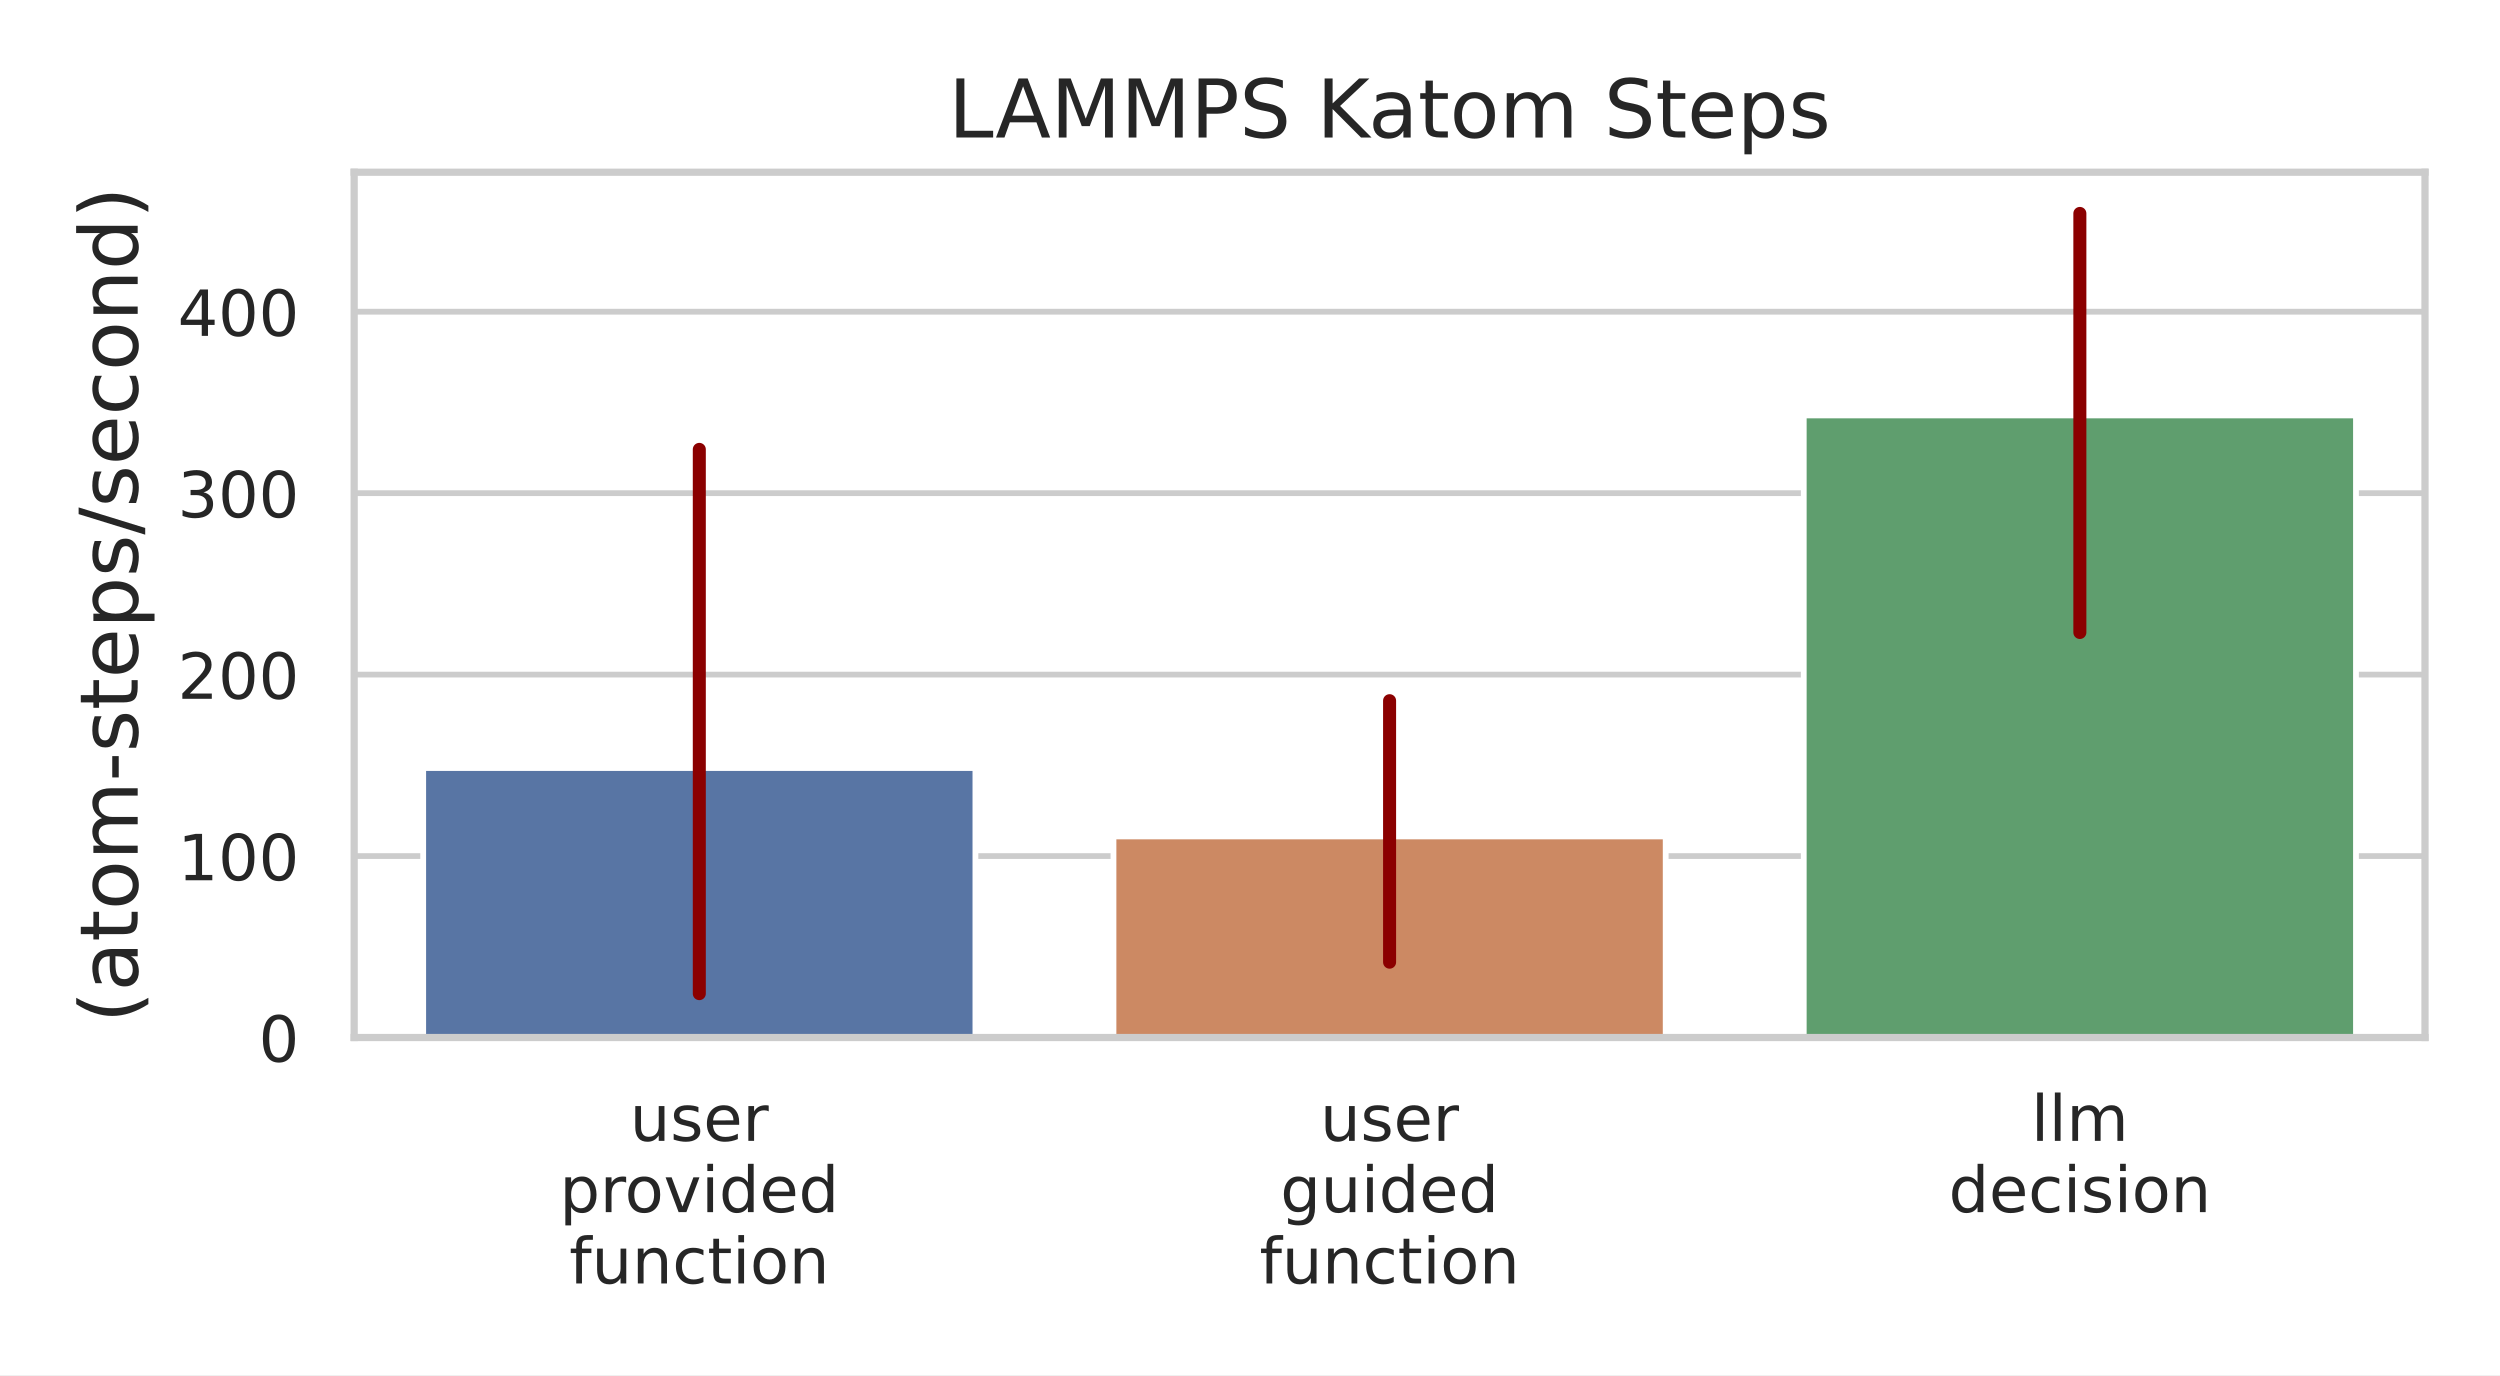
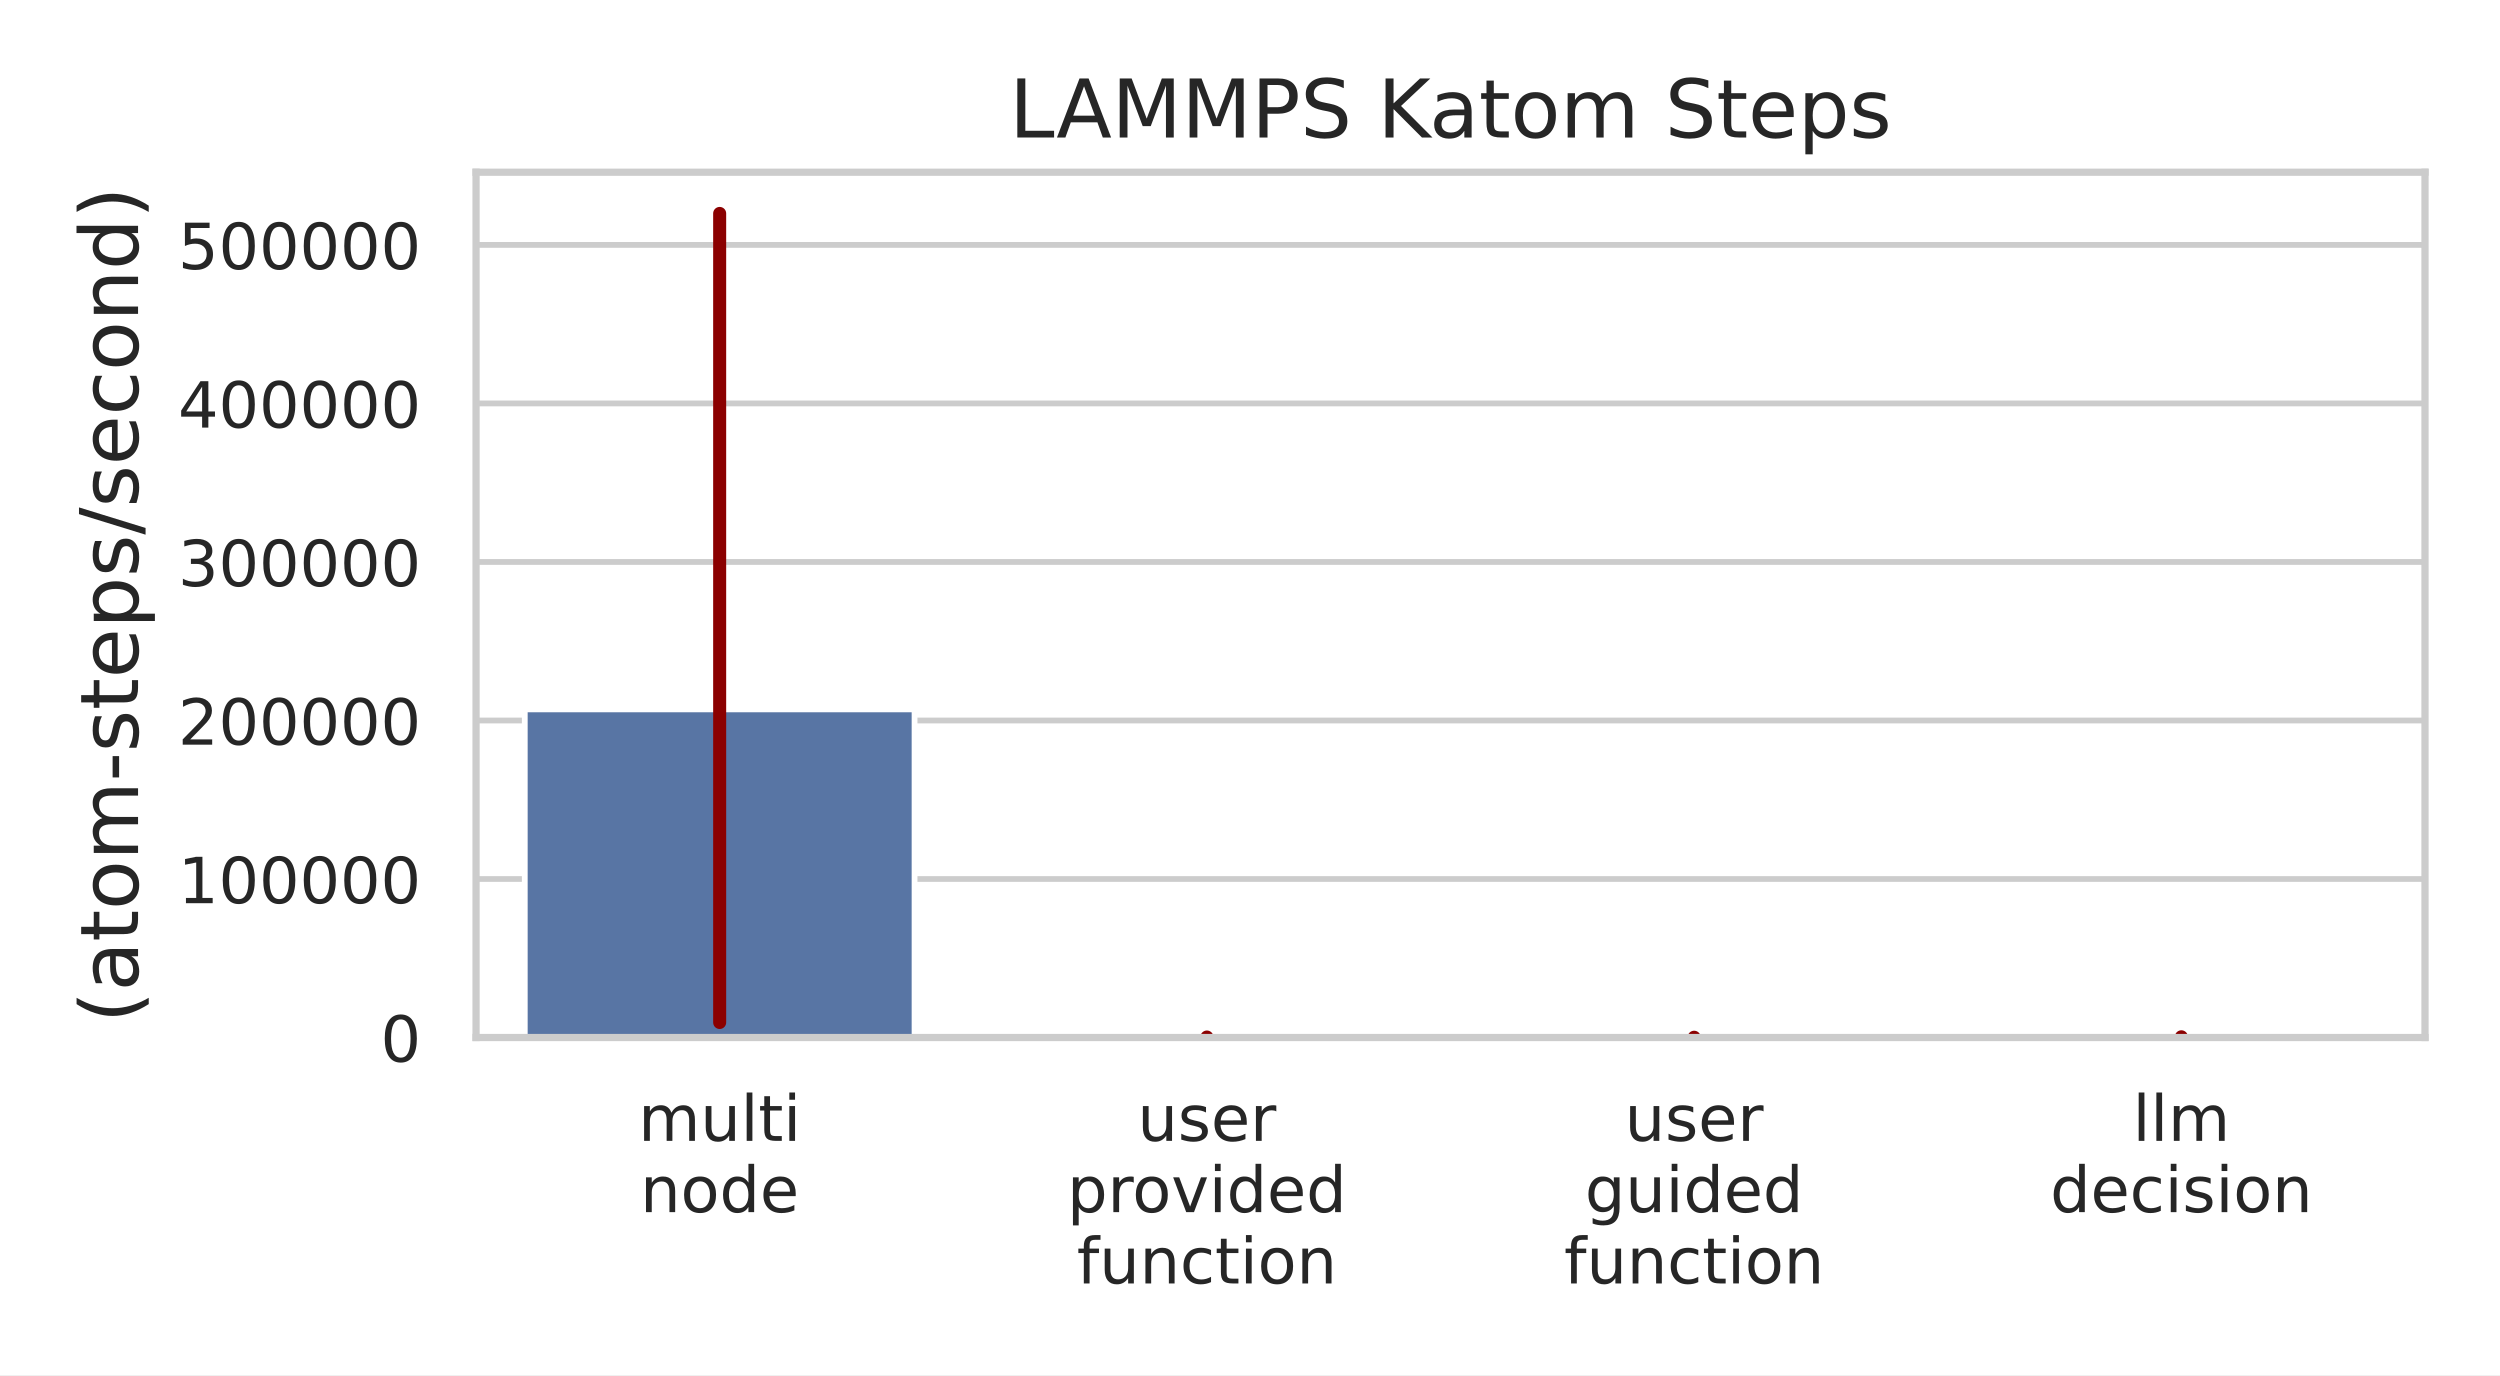
<svg xmlns="http://www.w3.org/2000/svg" xmlns:xlink="http://www.w3.org/1999/xlink" width="432pt" height="237.6pt" viewBox="0 0 432 237.6" version="1.1">
  <defs>
    <style type="text/css">*{stroke-linejoin: round; stroke-linecap: butt}</style>
  </defs>
  <g id="figure_1">
    <g id="patch_1">
      <path d="M 0 237.6  L 432 237.6  L 432 0  L 0 0  z " style="fill: #ffffff" />
    </g>
    <g id="axes_1">
      <g id="patch_2">
-         <path d="M 61.2 179.284  L 419.04 179.284  L 419.04 29.76  L 61.2 29.76  z " style="fill: #ffffff" />
+         <path d="M 82.26 179.284  L 419.04 179.284  L 419.04 29.76  L 82.26 29.76  z " style="fill: #ffffff" />
      </g>
      <g id="matplotlib.axis_1">
        <g id="xtick_1">
          <g id="text_1">
-             <g style="fill: #262626" transform="translate(108.844 197.1423) scale(0.11 -0.11)">
-               <defs>
+             <g style="fill: #262626" transform="translate(110.3024 197.1423) scale(0.11 -0.11)">
+               <defs>
+                 <path id="DejaVuSans-6d" d="M 3328 2828  Q 3544 3216 3844 3400  Q 4144 3584 4550 3584  Q 5097 3584 5394 3201  Q 5691 2819 5691 2113  L 5691 0  L 5113 0  L 5113 2094  Q 5113 2597 4934 2840  Q 4756 3084 4391 3084  Q 3944 3084 3684 2787  Q 3425 2491 3425 1978  L 3425 0  L 2847 0  L 2847 2094  Q 2847 2600 2669 2842  Q 2491 3084 2119 3084  Q 1678 3084 1418 2786  Q 1159 2488 1159 1978  L 1159 0  L 581 0  L 581 3500  L 1159 3500  L 1159 2956  Q 1356 3278 1631 3431  Q 1906 3584 2284 3584  Q 2666 3584 2933 3390  Q 3200 3197 3328 2828  z " transform="scale(0.015625)" />
                <path id="DejaVuSans-75" d="M 544 1381  L 544 3500  L 1119 3500  L 1119 1403  Q 1119 906 1312 657  Q 1506 409 1894 409  Q 2359 409 2629 706  Q 2900 1003 2900 1516  L 2900 3500  L 3475 3500  L 3475 0  L 2900 0  L 2900 538  Q 2691 219 2414 64  Q 2138 -91 1772 -91  Q 1169 -91 856 284  Q 544 659 544 1381  z M 1991 3584  L 1991 3584  z " transform="scale(0.015625)" />
+                 <path id="DejaVuSans-6c" d="M 603 4863  L 1178 4863  L 1178 0  L 603 0  L 603 4863  z " transform="scale(0.015625)" />
+                 <path id="DejaVuSans-74" d="M 1172 4494  L 1172 3500  L 2356 3500  L 2356 3053  L 1172 3053  L 1172 1153  Q 1172 725 1289 603  Q 1406 481 1766 481  L 2356 481  L 2356 0  L 1766 0  Q 1100 0 847 248  Q 594 497 594 1153  L 594 3053  L 172 3053  L 172 3500  L 594 3500  L 594 4494  L 1172 4494  z " transform="scale(0.015625)" />
+                 <path id="DejaVuSans-69" d="M 603 3500  L 1178 3500  L 1178 0  L 603 0  L 603 3500  z M 603 4863  L 1178 4863  L 1178 4134  L 603 4134  L 603 4863  z " transform="scale(0.015625)" />
+               </defs>
+               <use xlink:href="#DejaVuSans-6d" />
+               <use xlink:href="#DejaVuSans-75" x="97.412" />
+               <use xlink:href="#DejaVuSans-6c" x="160.791" />
+               <use xlink:href="#DejaVuSans-74" x="188.574" />
+               <use xlink:href="#DejaVuSans-69" x="227.783" />
+             </g>
+             <g style="fill: #262626" transform="translate(110.6307 209.4599) scale(0.11 -0.11)">
+               <defs>
+                 <path id="DejaVuSans-6e" d="M 3513 2113  L 3513 0  L 2938 0  L 2938 2094  Q 2938 2591 2744 2837  Q 2550 3084 2163 3084  Q 1697 3084 1428 2787  Q 1159 2491 1159 1978  L 1159 0  L 581 0  L 581 3500  L 1159 3500  L 1159 2956  Q 1366 3272 1645 3428  Q 1925 3584 2291 3584  Q 2894 3584 3203 3211  Q 3513 2838 3513 2113  z " transform="scale(0.015625)" />
+                 <path id="DejaVuSans-6f" d="M 1959 3097  Q 1497 3097 1228 2736  Q 959 2375 959 1747  Q 959 1119 1226 758  Q 1494 397 1959 397  Q 2419 397 2687 759  Q 2956 1122 2956 1747  Q 2956 2369 2687 2733  Q 2419 3097 1959 3097  z M 1959 3584  Q 2709 3584 3137 3096  Q 3566 2609 3566 1747  Q 3566 888 3137 398  Q 2709 -91 1959 -91  Q 1206 -91 779 398  Q 353 888 353 1747  Q 353 2609 779 3096  Q 1206 3584 1959 3584  z " transform="scale(0.015625)" />
+                 <path id="DejaVuSans-64" d="M 2906 2969  L 2906 4863  L 3481 4863  L 3481 0  L 2906 0  L 2906 525  Q 2725 213 2448 61  Q 2172 -91 1784 -91  Q 1150 -91 751 415  Q 353 922 353 1747  Q 353 2572 751 3078  Q 1150 3584 1784 3584  Q 2172 3584 2448 3432  Q 2725 3281 2906 2969  z M 947 1747  Q 947 1113 1208 752  Q 1469 391 1925 391  Q 2381 391 2643 752  Q 2906 1113 2906 1747  Q 2906 2381 2643 2742  Q 2381 3103 1925 3103  Q 1469 3103 1208 2742  Q 947 2381 947 1747  z " transform="scale(0.015625)" />
+                 <path id="DejaVuSans-65" d="M 3597 1894  L 3597 1613  L 953 1613  Q 991 1019 1311 708  Q 1631 397 2203 397  Q 2534 397 2845 478  Q 3156 559 3463 722  L 3463 178  Q 3153 47 2828 -22  Q 2503 -91 2169 -91  Q 1331 -91 842 396  Q 353 884 353 1716  Q 353 2575 817 3079  Q 1281 3584 2069 3584  Q 2775 3584 3186 3129  Q 3597 2675 3597 1894  z M 3022 2063  Q 3016 2534 2758 2815  Q 2500 3097 2075 3097  Q 1594 3097 1305 2825  Q 1016 2553 972 2059  L 3022 2063  z " transform="scale(0.015625)" />
+               </defs>
+               <use xlink:href="#DejaVuSans-6e" />
+               <use xlink:href="#DejaVuSans-6f" x="63.379" />
+               <use xlink:href="#DejaVuSans-64" x="124.561" />
+               <use xlink:href="#DejaVuSans-65" x="188.037" />
+             </g>
+           </g>
+         </g>
+         <g id="xtick_2">
+           <g id="text_2">
+             <g style="fill: #262626" transform="translate(196.5565 197.1423) scale(0.11 -0.11)">
+               <defs>
                <path id="DejaVuSans-73" d="M 2834 3397  L 2834 2853  Q 2591 2978 2328 3040  Q 2066 3103 1784 3103  Q 1356 3103 1142 2972  Q 928 2841 928 2578  Q 928 2378 1081 2264  Q 1234 2150 1697 2047  L 1894 2003  Q 2506 1872 2764 1633  Q 3022 1394 3022 966  Q 3022 478 2636 193  Q 2250 -91 1575 -91  Q 1294 -91 989 -36  Q 684 19 347 128  L 347 722  Q 666 556 975 473  Q 1284 391 1588 391  Q 1994 391 2212 530  Q 2431 669 2431 922  Q 2431 1156 2273 1281  Q 2116 1406 1581 1522  L 1381 1569  Q 847 1681 609 1914  Q 372 2147 372 2553  Q 372 3047 722 3315  Q 1072 3584 1716 3584  Q 2034 3584 2315 3537  Q 2597 3491 2834 3397  z " transform="scale(0.015625)" />
-                 <path id="DejaVuSans-65" d="M 3597 1894  L 3597 1613  L 953 1613  Q 991 1019 1311 708  Q 1631 397 2203 397  Q 2534 397 2845 478  Q 3156 559 3463 722  L 3463 178  Q 3153 47 2828 -22  Q 2503 -91 2169 -91  Q 1331 -91 842 396  Q 353 884 353 1716  Q 353 2575 817 3079  Q 1281 3584 2069 3584  Q 2775 3584 3186 3129  Q 3597 2675 3597 1894  z M 3022 2063  Q 3016 2534 2758 2815  Q 2500 3097 2075 3097  Q 1594 3097 1305 2825  Q 1016 2553 972 2059  L 3022 2063  z " transform="scale(0.015625)" />
                <path id="DejaVuSans-72" d="M 2631 2963  Q 2534 3019 2420 3045  Q 2306 3072 2169 3072  Q 1681 3072 1420 2755  Q 1159 2438 1159 1844  L 1159 0  L 581 0  L 581 3500  L 1159 3500  L 1159 2956  Q 1341 3275 1631 3429  Q 1922 3584 2338 3584  Q 2397 3584 2469 3576  Q 2541 3569 2628 3553  L 2631 2963  z " transform="scale(0.015625)" />
              </defs>
              <use xlink:href="#DejaVuSans-75" />
              <use xlink:href="#DejaVuSans-73" x="63.379" />
              <use xlink:href="#DejaVuSans-65" x="115.479" />
              <use xlink:href="#DejaVuSans-72" x="177.002" />
            </g>
-             <g style="fill: #262626" transform="translate(96.695 209.4599) scale(0.11 -0.11)">
+             <g style="fill: #262626" transform="translate(184.4075 209.4599) scale(0.11 -0.11)">
              <defs>
                <path id="DejaVuSans-70" d="M 1159 525  L 1159 -1331  L 581 -1331  L 581 3500  L 1159 3500  L 1159 2969  Q 1341 3281 1617 3432  Q 1894 3584 2278 3584  Q 2916 3584 3314 3078  Q 3713 2572 3713 1747  Q 3713 922 3314 415  Q 2916 -91 2278 -91  Q 1894 -91 1617 61  Q 1341 213 1159 525  z M 3116 1747  Q 3116 2381 2855 2742  Q 2594 3103 2138 3103  Q 1681 3103 1420 2742  Q 1159 2381 1159 1747  Q 1159 1113 1420 752  Q 1681 391 2138 391  Q 2594 391 2855 752  Q 3116 1113 3116 1747  z " transform="scale(0.015625)" />
-                 <path id="DejaVuSans-6f" d="M 1959 3097  Q 1497 3097 1228 2736  Q 959 2375 959 1747  Q 959 1119 1226 758  Q 1494 397 1959 397  Q 2419 397 2687 759  Q 2956 1122 2956 1747  Q 2956 2369 2687 2733  Q 2419 3097 1959 3097  z M 1959 3584  Q 2709 3584 3137 3096  Q 3566 2609 3566 1747  Q 3566 888 3137 398  Q 2709 -91 1959 -91  Q 1206 -91 779 398  Q 353 888 353 1747  Q 353 2609 779 3096  Q 1206 3584 1959 3584  z " transform="scale(0.015625)" />
                <path id="DejaVuSans-76" d="M 191 3500  L 800 3500  L 1894 563  L 2988 3500  L 3597 3500  L 2284 0  L 1503 0  L 191 3500  z " transform="scale(0.015625)" />
-                 <path id="DejaVuSans-69" d="M 603 3500  L 1178 3500  L 1178 0  L 603 0  L 603 3500  z M 603 4863  L 1178 4863  L 1178 4134  L 603 4134  L 603 4863  z " transform="scale(0.015625)" />
-                 <path id="DejaVuSans-64" d="M 2906 2969  L 2906 4863  L 3481 4863  L 3481 0  L 2906 0  L 2906 525  Q 2725 213 2448 61  Q 2172 -91 1784 -91  Q 1150 -91 751 415  Q 353 922 353 1747  Q 353 2572 751 3078  Q 1150 3584 1784 3584  Q 2172 3584 2448 3432  Q 2725 3281 2906 2969  z M 947 1747  Q 947 1113 1208 752  Q 1469 391 1925 391  Q 2381 391 2643 752  Q 2906 1113 2906 1747  Q 2906 2381 2643 2742  Q 2381 3103 1925 3103  Q 1469 3103 1208 2742  Q 947 2381 947 1747  z " transform="scale(0.015625)" />
              </defs>
              <use xlink:href="#DejaVuSans-70" />
              <use xlink:href="#DejaVuSans-72" x="63.477" />
              <use xlink:href="#DejaVuSans-6f" x="102.34" />
              <use xlink:href="#DejaVuSans-76" x="163.521" />
              <use xlink:href="#DejaVuSans-69" x="222.701" />
              <use xlink:href="#DejaVuSans-64" x="250.484" />
              <use xlink:href="#DejaVuSans-65" x="313.961" />
              <use xlink:href="#DejaVuSans-64" x="375.484" />
            </g>
-             <g style="fill: #262626" transform="translate(98.37336 221.7775) scale(0.11 -0.11)">
+             <g style="fill: #262626" transform="translate(186.0859 221.7775) scale(0.11 -0.11)">
              <defs>
                <path id="DejaVuSans-66" d="M 2375 4863  L 2375 4384  L 1825 4384  Q 1516 4384 1395 4259  Q 1275 4134 1275 3809  L 1275 3500  L 2222 3500  L 2222 3053  L 1275 3053  L 1275 0  L 697 0  L 697 3053  L 147 3053  L 147 3500  L 697 3500  L 697 3744  Q 697 4328 969 4595  Q 1241 4863 1831 4863  L 2375 4863  z " transform="scale(0.015625)" />
-                 <path id="DejaVuSans-6e" d="M 3513 2113  L 3513 0  L 2938 0  L 2938 2094  Q 2938 2591 2744 2837  Q 2550 3084 2163 3084  Q 1697 3084 1428 2787  Q 1159 2491 1159 1978  L 1159 0  L 581 0  L 581 3500  L 1159 3500  L 1159 2956  Q 1366 3272 1645 3428  Q 1925 3584 2291 3584  Q 2894 3584 3203 3211  Q 3513 2838 3513 2113  z " transform="scale(0.015625)" />
                <path id="DejaVuSans-63" d="M 3122 3366  L 3122 2828  Q 2878 2963 2633 3030  Q 2388 3097 2138 3097  Q 1578 3097 1268 2742  Q 959 2388 959 1747  Q 959 1106 1268 751  Q 1578 397 2138 397  Q 2388 397 2633 464  Q 2878 531 3122 666  L 3122 134  Q 2881 22 2623 -34  Q 2366 -91 2075 -91  Q 1284 -91 818 406  Q 353 903 353 1747  Q 353 2603 823 3093  Q 1294 3584 2113 3584  Q 2378 3584 2631 3529  Q 2884 3475 3122 3366  z " transform="scale(0.015625)" />
-                 <path id="DejaVuSans-74" d="M 1172 4494  L 1172 3500  L 2356 3500  L 2356 3053  L 1172 3053  L 1172 1153  Q 1172 725 1289 603  Q 1406 481 1766 481  L 2356 481  L 2356 0  L 1766 0  Q 1100 0 847 248  Q 594 497 594 1153  L 594 3053  L 172 3053  L 172 3500  L 594 3500  L 594 4494  L 1172 4494  z " transform="scale(0.015625)" />
              </defs>
              <use xlink:href="#DejaVuSans-66" />
              <use xlink:href="#DejaVuSans-75" x="35.205" />
              <use xlink:href="#DejaVuSans-6e" x="98.584" />
              <use xlink:href="#DejaVuSans-63" x="161.963" />
              <use xlink:href="#DejaVuSans-74" x="216.943" />
              <use xlink:href="#DejaVuSans-69" x="256.152" />
              <use xlink:href="#DejaVuSans-6f" x="283.936" />
              <use xlink:href="#DejaVuSans-6e" x="345.117" />
            </g>
          </g>
        </g>
-         <g id="xtick_2">
-           <g id="text_2">
-             <g style="fill: #262626" transform="translate(228.124 197.1423) scale(0.11 -0.11)">
+         <g id="xtick_3">
+           <g id="text_3">
+             <g style="fill: #262626" transform="translate(280.7515 197.1423) scale(0.11 -0.11)">
              <use xlink:href="#DejaVuSans-75" />
              <use xlink:href="#DejaVuSans-73" x="63.379" />
              <use xlink:href="#DejaVuSans-65" x="115.479" />
              <use xlink:href="#DejaVuSans-72" x="177.002" />
            </g>
-             <g style="fill: #262626" transform="translate(221.2473 209.4599) scale(0.11 -0.11)">
+             <g style="fill: #262626" transform="translate(273.8748 209.4599) scale(0.11 -0.11)">
              <defs>
                <path id="DejaVuSans-67" d="M 2906 1791  Q 2906 2416 2648 2759  Q 2391 3103 1925 3103  Q 1463 3103 1205 2759  Q 947 2416 947 1791  Q 947 1169 1205 825  Q 1463 481 1925 481  Q 2391 481 2648 825  Q 2906 1169 2906 1791  z M 3481 434  Q 3481 -459 3084 -895  Q 2688 -1331 1869 -1331  Q 1566 -1331 1297 -1286  Q 1028 -1241 775 -1147  L 775 -588  Q 1028 -725 1275 -790  Q 1522 -856 1778 -856  Q 2344 -856 2625 -561  Q 2906 -266 2906 331  L 2906 616  Q 2728 306 2450 153  Q 2172 0 1784 0  Q 1141 0 747 490  Q 353 981 353 1791  Q 353 2603 747 3093  Q 1141 3584 1784 3584  Q 2172 3584 2450 3431  Q 2728 3278 2906 2969  L 2906 3500  L 3481 3500  L 3481 434  z " transform="scale(0.015625)" />
              </defs>
              <use xlink:href="#DejaVuSans-67" />
              <use xlink:href="#DejaVuSans-75" x="63.477" />
              <use xlink:href="#DejaVuSans-69" x="126.855" />
              <use xlink:href="#DejaVuSans-64" x="154.639" />
              <use xlink:href="#DejaVuSans-65" x="218.115" />
              <use xlink:href="#DejaVuSans-64" x="279.639" />
            </g>
-             <g style="fill: #262626" transform="translate(217.6534 221.7775) scale(0.11 -0.11)">
+             <g style="fill: #262626" transform="translate(270.2809 221.7775) scale(0.11 -0.11)">
              <use xlink:href="#DejaVuSans-66" />
              <use xlink:href="#DejaVuSans-75" x="35.205" />
              <use xlink:href="#DejaVuSans-6e" x="98.584" />
              <use xlink:href="#DejaVuSans-63" x="161.963" />
              <use xlink:href="#DejaVuSans-74" x="216.943" />
              <use xlink:href="#DejaVuSans-69" x="256.152" />
              <use xlink:href="#DejaVuSans-6f" x="283.936" />
              <use xlink:href="#DejaVuSans-6e" x="345.117" />
            </g>
          </g>
        </g>
-         <g id="xtick_3">
-           <g id="text_3">
-             <g style="fill: #262626" transform="translate(350.9867 197.1423) scale(0.11 -0.11)">
-               <defs>
-                 <path id="DejaVuSans-6c" d="M 603 4863  L 1178 4863  L 1178 0  L 603 0  L 603 4863  z " transform="scale(0.015625)" />
-                 <path id="DejaVuSans-6d" d="M 3328 2828  Q 3544 3216 3844 3400  Q 4144 3584 4550 3584  Q 5097 3584 5394 3201  Q 5691 2819 5691 2113  L 5691 0  L 5113 0  L 5113 2094  Q 5113 2597 4934 2840  Q 4756 3084 4391 3084  Q 3944 3084 3684 2787  Q 3425 2491 3425 1978  L 3425 0  L 2847 0  L 2847 2094  Q 2847 2600 2669 2842  Q 2491 3084 2119 3084  Q 1678 3084 1418 2786  Q 1159 2488 1159 1978  L 1159 0  L 581 0  L 581 3500  L 1159 3500  L 1159 2956  Q 1356 3278 1631 3431  Q 1906 3584 2284 3584  Q 2666 3584 2933 3390  Q 3200 3197 3328 2828  z " transform="scale(0.015625)" />
-               </defs>
+         <g id="xtick_4">
+           <g id="text_4">
+             <g style="fill: #262626" transform="translate(368.5292 197.1423) scale(0.11 -0.11)">
              <use xlink:href="#DejaVuSans-6c" />
              <use xlink:href="#DejaVuSans-6c" x="27.783" />
              <use xlink:href="#DejaVuSans-6d" x="55.566" />
            </g>
-             <g style="fill: #262626" transform="translate(336.728 209.4599) scale(0.11 -0.11)">
+             <g style="fill: #262626" transform="translate(354.2705 209.4599) scale(0.11 -0.11)">
              <use xlink:href="#DejaVuSans-64" />
              <use xlink:href="#DejaVuSans-65" x="63.477" />
              <use xlink:href="#DejaVuSans-63" x="125" />
              <use xlink:href="#DejaVuSans-69" x="179.98" />
              <use xlink:href="#DejaVuSans-73" x="207.764" />
              <use xlink:href="#DejaVuSans-69" x="259.863" />
              <use xlink:href="#DejaVuSans-6f" x="287.646" />
              <use xlink:href="#DejaVuSans-6e" x="348.828" />
            </g>
          </g>
        </g>
      </g>
      <g id="matplotlib.axis_2">
        <g id="ytick_1">
          <g id="line2d_1">
-             <path d="M 61.2 179.284  L 419.04 179.284  " clip-path="url(#p67a64cced3)" style="fill: none; stroke: #cccccc; stroke-linecap: round" />
-           </g>
-           <g id="text_4">
-             <g style="fill: #262626" transform="translate(44.70125 183.4631) scale(0.11 -0.11)">
+             <path d="M 82.26 179.284  L 419.04 179.284  " clip-path="url(#pa0a6a386c2)" style="fill: none; stroke: #cccccc; stroke-linecap: round" />
+           </g>
+           <g id="text_5">
+             <g style="fill: #262626" transform="translate(65.76125 183.4631) scale(0.11 -0.11)">
              <defs>
                <path id="DejaVuSans-30" d="M 2034 4250  Q 1547 4250 1301 3770  Q 1056 3291 1056 2328  Q 1056 1369 1301 889  Q 1547 409 2034 409  Q 2525 409 2770 889  Q 3016 1369 3016 2328  Q 3016 3291 2770 3770  Q 2525 4250 2034 4250  z M 2034 4750  Q 2819 4750 3233 4129  Q 3647 3509 3647 2328  Q 3647 1150 3233 529  Q 2819 -91 2034 -91  Q 1250 -91 836 529  Q 422 1150 422 2328  Q 422 3509 836 4129  Q 1250 4750 2034 4750  z " transform="scale(0.015625)" />
              </defs>
              <use xlink:href="#DejaVuSans-30" />
            </g>
          </g>
        </g>
        <g id="ytick_2">
          <g id="line2d_2">
-             <path d="M 61.2 147.928  L 419.04 147.928  " clip-path="url(#p67a64cced3)" style="fill: none; stroke: #cccccc; stroke-linecap: round" />
-           </g>
-           <g id="text_5">
-             <g style="fill: #262626" transform="translate(30.70375 152.1066) scale(0.11 -0.11)">
+             <path d="M 82.26 151.891  L 419.04 151.891  " clip-path="url(#pa0a6a386c2)" style="fill: none; stroke: #cccccc; stroke-linecap: round" />
+           </g>
+           <g id="text_6">
+             <g style="fill: #262626" transform="translate(30.7675 156.0703) scale(0.11 -0.11)">
              <defs>
                <path id="DejaVuSans-31" d="M 794 531  L 1825 531  L 1825 4091  L 703 3866  L 703 4441  L 1819 4666  L 2450 4666  L 2450 531  L 3481 531  L 3481 0  L 794 0  L 794 531  z " transform="scale(0.015625)" />
              </defs>
              <use xlink:href="#DejaVuSans-31" />
              <use xlink:href="#DejaVuSans-30" x="63.623" />
              <use xlink:href="#DejaVuSans-30" x="127.246" />
+               <use xlink:href="#DejaVuSans-30" x="190.869" />
+               <use xlink:href="#DejaVuSans-30" x="254.492" />
+               <use xlink:href="#DejaVuSans-30" x="318.115" />
            </g>
          </g>
        </g>
        <g id="ytick_3">
          <g id="line2d_3">
-             <path d="M 61.2 116.571  L 419.04 116.571  " clip-path="url(#p67a64cced3)" style="fill: none; stroke: #cccccc; stroke-linecap: round" />
-           </g>
-           <g id="text_6">
-             <g style="fill: #262626" transform="translate(30.70375 120.7502) scale(0.11 -0.11)">
+             <path d="M 82.26 124.498  L 419.04 124.498  " clip-path="url(#pa0a6a386c2)" style="fill: none; stroke: #cccccc; stroke-linecap: round" />
+           </g>
+           <g id="text_7">
+             <g style="fill: #262626" transform="translate(30.7675 128.6774) scale(0.11 -0.11)">
              <defs>
                <path id="DejaVuSans-32" d="M 1228 531  L 3431 531  L 3431 0  L 469 0  L 469 531  Q 828 903 1448 1529  Q 2069 2156 2228 2338  Q 2531 2678 2651 2914  Q 2772 3150 2772 3378  Q 2772 3750 2511 3984  Q 2250 4219 1831 4219  Q 1534 4219 1204 4116  Q 875 4013 500 3803  L 500 4441  Q 881 4594 1212 4672  Q 1544 4750 1819 4750  Q 2544 4750 2975 4387  Q 3406 4025 3406 3419  Q 3406 3131 3298 2873  Q 3191 2616 2906 2266  Q 2828 2175 2409 1742  Q 1991 1309 1228 531  z " transform="scale(0.015625)" />
              </defs>
              <use xlink:href="#DejaVuSans-32" />
              <use xlink:href="#DejaVuSans-30" x="63.623" />
              <use xlink:href="#DejaVuSans-30" x="127.246" />
+               <use xlink:href="#DejaVuSans-30" x="190.869" />
+               <use xlink:href="#DejaVuSans-30" x="254.492" />
+               <use xlink:href="#DejaVuSans-30" x="318.115" />
            </g>
          </g>
        </g>
        <g id="ytick_4">
          <g id="line2d_4">
-             <path d="M 61.2 85.215  L 419.04 85.215  " clip-path="url(#p67a64cced3)" style="fill: none; stroke: #cccccc; stroke-linecap: round" />
-           </g>
-           <g id="text_7">
-             <g style="fill: #262626" transform="translate(30.70375 89.39366) scale(0.11 -0.11)">
+             <path d="M 82.26 97.105  L 419.04 97.105  " clip-path="url(#pa0a6a386c2)" style="fill: none; stroke: #cccccc; stroke-linecap: round" />
+           </g>
+           <g id="text_8">
+             <g style="fill: #262626" transform="translate(30.7675 101.2845) scale(0.11 -0.11)">
              <defs>
                <path id="DejaVuSans-33" d="M 2597 2516  Q 3050 2419 3304 2112  Q 3559 1806 3559 1356  Q 3559 666 3084 287  Q 2609 -91 1734 -91  Q 1441 -91 1130 -33  Q 819 25 488 141  L 488 750  Q 750 597 1062 519  Q 1375 441 1716 441  Q 2309 441 2620 675  Q 2931 909 2931 1356  Q 2931 1769 2642 2001  Q 2353 2234 1838 2234  L 1294 2234  L 1294 2753  L 1863 2753  Q 2328 2753 2575 2939  Q 2822 3125 2822 3475  Q 2822 3834 2567 4026  Q 2313 4219 1838 4219  Q 1578 4219 1281 4162  Q 984 4106 628 3988  L 628 4550  Q 988 4650 1302 4700  Q 1616 4750 1894 4750  Q 2613 4750 3031 4423  Q 3450 4097 3450 3541  Q 3450 3153 3228 2886  Q 3006 2619 2597 2516  z " transform="scale(0.015625)" />
              </defs>
              <use xlink:href="#DejaVuSans-33" />
              <use xlink:href="#DejaVuSans-30" x="63.623" />
              <use xlink:href="#DejaVuSans-30" x="127.246" />
+               <use xlink:href="#DejaVuSans-30" x="190.869" />
+               <use xlink:href="#DejaVuSans-30" x="254.492" />
+               <use xlink:href="#DejaVuSans-30" x="318.115" />
            </g>
          </g>
        </g>
        <g id="ytick_5">
          <g id="line2d_5">
-             <path d="M 61.2 53.858  L 419.04 53.858  " clip-path="url(#p67a64cced3)" style="fill: none; stroke: #cccccc; stroke-linecap: round" />
-           </g>
-           <g id="text_8">
-             <g style="fill: #262626" transform="translate(30.70375 58.03717) scale(0.11 -0.11)">
+             <path d="M 82.26 69.712  L 419.04 69.712  " clip-path="url(#pa0a6a386c2)" style="fill: none; stroke: #cccccc; stroke-linecap: round" />
+           </g>
+           <g id="text_9">
+             <g style="fill: #262626" transform="translate(30.7675 73.89159) scale(0.11 -0.11)">
              <defs>
                <path id="DejaVuSans-34" d="M 2419 4116  L 825 1625  L 2419 1625  L 2419 4116  z M 2253 4666  L 3047 4666  L 3047 1625  L 3713 1625  L 3713 1100  L 3047 1100  L 3047 0  L 2419 0  L 2419 1100  L 313 1100  L 313 1709  L 2253 4666  z " transform="scale(0.015625)" />
              </defs>
              <use xlink:href="#DejaVuSans-34" />
              <use xlink:href="#DejaVuSans-30" x="63.623" />
              <use xlink:href="#DejaVuSans-30" x="127.246" />
-             </g>
-           </g>
-         </g>
-         <g id="text_9">
-           <g style="fill: #262626" transform="translate(23.79219 176.7576) rotate(-90) scale(0.14 -0.14)">
+               <use xlink:href="#DejaVuSans-30" x="190.869" />
+               <use xlink:href="#DejaVuSans-30" x="254.492" />
+               <use xlink:href="#DejaVuSans-30" x="318.115" />
+             </g>
+           </g>
+         </g>
+         <g id="ytick_6">
+           <g id="line2d_6">
+             <path d="M 82.26 42.32  L 419.04 42.32  " clip-path="url(#pa0a6a386c2)" style="fill: none; stroke: #cccccc; stroke-linecap: round" />
+           </g>
+           <g id="text_10">
+             <g style="fill: #262626" transform="translate(30.7675 46.49871) scale(0.11 -0.11)">
+               <defs>
+                 <path id="DejaVuSans-35" d="M 691 4666  L 3169 4666  L 3169 4134  L 1269 4134  L 1269 2991  Q 1406 3038 1543 3061  Q 1681 3084 1819 3084  Q 2600 3084 3056 2656  Q 3513 2228 3513 1497  Q 3513 744 3044 326  Q 2575 -91 1722 -91  Q 1428 -91 1123 -41  Q 819 9 494 109  L 494 744  Q 775 591 1075 516  Q 1375 441 1709 441  Q 2250 441 2565 725  Q 2881 1009 2881 1497  Q 2881 1984 2565 2268  Q 2250 2553 1709 2553  Q 1456 2553 1204 2497  Q 953 2441 691 2322  L 691 4666  z " transform="scale(0.015625)" />
+               </defs>
+               <use xlink:href="#DejaVuSans-35" />
+               <use xlink:href="#DejaVuSans-30" x="63.623" />
+               <use xlink:href="#DejaVuSans-30" x="127.246" />
+               <use xlink:href="#DejaVuSans-30" x="190.869" />
+               <use xlink:href="#DejaVuSans-30" x="254.492" />
+               <use xlink:href="#DejaVuSans-30" x="318.115" />
+             </g>
+           </g>
+         </g>
+         <g id="text_11">
+           <g style="fill: #262626" transform="translate(23.85594 176.7576) rotate(-90) scale(0.14 -0.14)">
            <defs>
              <path id="DejaVuSans-28" d="M 1984 4856  Q 1566 4138 1362 3434  Q 1159 2731 1159 2009  Q 1159 1288 1364 580  Q 1569 -128 1984 -844  L 1484 -844  Q 1016 -109 783 600  Q 550 1309 550 2009  Q 550 2706 781 3412  Q 1013 4119 1484 4856  L 1984 4856  z " transform="scale(0.015625)" />
              <path id="DejaVuSans-61" d="M 2194 1759  Q 1497 1759 1228 1600  Q 959 1441 959 1056  Q 959 750 1161 570  Q 1363 391 1709 391  Q 2188 391 2477 730  Q 2766 1069 2766 1631  L 2766 1759  L 2194 1759  z M 3341 1997  L 3341 0  L 2766 0  L 2766 531  Q 2569 213 2275 61  Q 1981 -91 1556 -91  Q 1019 -91 701 211  Q 384 513 384 1019  Q 384 1609 779 1909  Q 1175 2209 1959 2209  L 2766 2209  L 2766 2266  Q 2766 2663 2505 2880  Q 2244 3097 1772 3097  Q 1472 3097 1187 3025  Q 903 2953 641 2809  L 641 3341  Q 956 3463 1253 3523  Q 1550 3584 1831 3584  Q 2591 3584 2966 3190  Q 3341 2797 3341 1997  z " transform="scale(0.015625)" />
              <path id="DejaVuSans-2d" d="M 313 2009  L 1997 2009  L 1997 1497  L 313 1497  L 313 2009  z " transform="scale(0.015625)" />
              <path id="DejaVuSans-2f" d="M 1625 4666  L 2156 4666  L 531 -594  L 0 -594  L 1625 4666  z " transform="scale(0.015625)" />
              <path id="DejaVuSans-29" d="M 513 4856  L 1013 4856  Q 1481 4119 1714 3412  Q 1947 2706 1947 2009  Q 1947 1309 1714 600  Q 1481 -109 1013 -844  L 513 -844  Q 928 -128 1133 580  Q 1338 1288 1338 2009  Q 1338 2731 1133 3434  Q 928 4138 513 4856  z " transform="scale(0.015625)" />
            </defs>
            <use xlink:href="#DejaVuSans-28" />
            <use xlink:href="#DejaVuSans-61" x="39.014" />
            <use xlink:href="#DejaVuSans-74" x="100.293" />
            <use xlink:href="#DejaVuSans-6f" x="139.502" />
            <use xlink:href="#DejaVuSans-6d" x="200.684" />
            <use xlink:href="#DejaVuSans-2d" x="298.096" />
            <use xlink:href="#DejaVuSans-73" x="334.18" />
            <use xlink:href="#DejaVuSans-74" x="386.279" />
            <use xlink:href="#DejaVuSans-65" x="425.488" />
            <use xlink:href="#DejaVuSans-70" x="487.012" />
            <use xlink:href="#DejaVuSans-73" x="550.488" />
            <use xlink:href="#DejaVuSans-2f" x="602.588" />
            <use xlink:href="#DejaVuSans-73" x="636.279" />
            <use xlink:href="#DejaVuSans-65" x="688.379" />
            <use xlink:href="#DejaVuSans-63" x="749.902" />
            <use xlink:href="#DejaVuSans-6f" x="804.883" />
            <use xlink:href="#DejaVuSans-6e" x="866.064" />
            <use xlink:href="#DejaVuSans-64" x="929.443" />
            <use xlink:href="#DejaVuSans-29" x="992.92" />
          </g>
        </g>
      </g>
      <g id="patch_3">
-         <path d="M 73.128 179.284  L 168.552 179.284  L 168.552 132.72  L 73.128 132.72  z " clip-path="url(#p67a64cced3)" style="fill: #5875a4; stroke: #ffffff; stroke-linejoin: miter" />
+         <path d="M 90.68 179.284  L 158.036 179.284  L 158.036 122.585  L 90.68 122.585  z " clip-path="url(#pa0a6a386c2)" style="fill: #5875a4; stroke: #ffffff; stroke-linejoin: miter" />
      </g>
      <g id="patch_4">
-         <path d="M 192.408 179.284  L 287.832 179.284  L 287.832 144.538  L 192.408 144.538  z " clip-path="url(#p67a64cced3)" style="fill: #cc8963; stroke: #ffffff; stroke-linejoin: miter" />
+         <path d="M 174.875 179.284  L 242.231 179.284  L 242.231 179.243  L 174.875 179.243  z " clip-path="url(#pa0a6a386c2)" style="fill: #cc8963; stroke: #ffffff; stroke-linejoin: miter" />
      </g>
      <g id="patch_5">
-         <path d="M 311.688 179.284  L 407.112 179.284  L 407.112 71.792  L 311.688 71.792  z " clip-path="url(#p67a64cced3)" style="fill: #5f9e6e; stroke: #ffffff; stroke-linejoin: miter" />
-       </g>
-       <g id="line2d_6">
-         <path d="M 120.84 171.7  L 120.84 77.652  " clip-path="url(#p67a64cced3)" style="fill: none; stroke: #8b0000; stroke-width: 2.25; stroke-linecap: round" />
+         <path d="M 259.07 179.284  L 326.425 179.284  L 326.425 179.254  L 259.07 179.254  z " clip-path="url(#pa0a6a386c2)" style="fill: #5f9e6e; stroke: #ffffff; stroke-linejoin: miter" />
+       </g>
+       <g id="patch_6">
+         <path d="M 343.264 179.284  L 410.62 179.284  L 410.62 179.19  L 343.264 179.19  z " clip-path="url(#pa0a6a386c2)" style="fill: #b55d60; stroke: #ffffff; stroke-linejoin: miter" />
      </g>
      <g id="line2d_7">
-         <path d="M 240.12 166.264  L 240.12 121.078  " clip-path="url(#p67a64cced3)" style="fill: none; stroke: #8b0000; stroke-width: 2.25; stroke-linecap: round" />
+         <path d="M 124.358 176.685  L 124.358 36.88  " clip-path="url(#pa0a6a386c2)" style="fill: none; stroke: #8b0000; stroke-width: 2.25; stroke-linecap: round" />
      </g>
      <g id="line2d_8">
-         <path d="M 359.4 109.293  L 359.4 36.88  " clip-path="url(#p67a64cced3)" style="fill: none; stroke: #8b0000; stroke-width: 2.25; stroke-linecap: round" />
-       </g>
-       <g id="patch_6">
-         <path d="M 61.2 179.284  L 61.2 29.76  " style="fill: none; stroke: #cccccc; stroke-width: 1.25; stroke-linejoin: miter; stroke-linecap: square" />
+         <path d="M 208.553 179.276  L 208.553 179.197  " clip-path="url(#pa0a6a386c2)" style="fill: none; stroke: #8b0000; stroke-width: 2.25; stroke-linecap: round" />
+       </g>
+       <g id="line2d_9">
+         <path d="M 292.748 179.272  L 292.748 179.233  " clip-path="url(#pa0a6a386c2)" style="fill: none; stroke: #8b0000; stroke-width: 2.25; stroke-linecap: round" />
+       </g>
+       <g id="line2d_10">
+         <path d="M 376.942 179.221  L 376.942 179.157  " clip-path="url(#pa0a6a386c2)" style="fill: none; stroke: #8b0000; stroke-width: 2.25; stroke-linecap: round" />
      </g>
      <g id="patch_7">
+         <path d="M 82.26 179.284  L 82.26 29.76  " style="fill: none; stroke: #cccccc; stroke-width: 1.25; stroke-linejoin: miter; stroke-linecap: square" />
+       </g>
+       <g id="patch_8">
        <path d="M 419.04 179.284  L 419.04 29.76  " style="fill: none; stroke: #cccccc; stroke-width: 1.25; stroke-linejoin: miter; stroke-linecap: square" />
      </g>
-       <g id="patch_8">
-         <path d="M 61.2 179.284  L 419.04 179.284  " style="fill: none; stroke: #cccccc; stroke-width: 1.25; stroke-linejoin: miter; stroke-linecap: square" />
-       </g>
      <g id="patch_9">
-         <path d="M 61.2 29.76  L 419.04 29.76  " style="fill: none; stroke: #cccccc; stroke-width: 1.25; stroke-linejoin: miter; stroke-linecap: square" />
-       </g>
-       <g id="text_10">
-         <g style="fill: #262626" transform="translate(163.8911 23.76) scale(0.14 -0.14)">
+         <path d="M 82.26 179.284  L 419.04 179.284  " style="fill: none; stroke: #cccccc; stroke-width: 1.25; stroke-linejoin: miter; stroke-linecap: square" />
+       </g>
+       <g id="patch_10">
+         <path d="M 82.26 29.76  L 419.04 29.76  " style="fill: none; stroke: #cccccc; stroke-width: 1.25; stroke-linejoin: miter; stroke-linecap: square" />
+       </g>
+       <g id="text_12">
+         <g style="fill: #262626" transform="translate(174.4211 23.76) scale(0.14 -0.14)">
          <defs>
            <path id="DejaVuSans-4c" d="M 628 4666  L 1259 4666  L 1259 531  L 3531 531  L 3531 0  L 628 0  L 628 4666  z " transform="scale(0.015625)" />
            <path id="DejaVuSans-41" d="M 2188 4044  L 1331 1722  L 3047 1722  L 2188 4044  z M 1831 4666  L 2547 4666  L 4325 0  L 3669 0  L 3244 1197  L 1141 1197  L 716 0  L 50 0  L 1831 4666  z " transform="scale(0.015625)" />
            <path id="DejaVuSans-4d" d="M 628 4666  L 1569 4666  L 2759 1491  L 3956 4666  L 4897 4666  L 4897 0  L 4281 0  L 4281 4097  L 3078 897  L 2444 897  L 1241 4097  L 1241 0  L 628 0  L 628 4666  z " transform="scale(0.015625)" />
            <path id="DejaVuSans-50" d="M 1259 4147  L 1259 2394  L 2053 2394  Q 2494 2394 2734 2622  Q 2975 2850 2975 3272  Q 2975 3691 2734 3919  Q 2494 4147 2053 4147  L 1259 4147  z M 628 4666  L 2053 4666  Q 2838 4666 3239 4311  Q 3641 3956 3641 3272  Q 3641 2581 3239 2228  Q 2838 1875 2053 1875  L 1259 1875  L 1259 0  L 628 0  L 628 4666  z " transform="scale(0.015625)" />
            <path id="DejaVuSans-53" d="M 3425 4513  L 3425 3897  Q 3066 4069 2747 4153  Q 2428 4238 2131 4238  Q 1616 4238 1336 4038  Q 1056 3838 1056 3469  Q 1056 3159 1242 3001  Q 1428 2844 1947 2747  L 2328 2669  Q 3034 2534 3370 2195  Q 3706 1856 3706 1288  Q 3706 609 3251 259  Q 2797 -91 1919 -91  Q 1588 -91 1214 -16  Q 841 59 441 206  L 441 856  Q 825 641 1194 531  Q 1563 422 1919 422  Q 2459 422 2753 634  Q 3047 847 3047 1241  Q 3047 1584 2836 1778  Q 2625 1972 2144 2069  L 1759 2144  Q 1053 2284 737 2584  Q 422 2884 422 3419  Q 422 4038 858 4394  Q 1294 4750 2059 4750  Q 2388 4750 2728 4690  Q 3069 4631 3425 4513  z " transform="scale(0.015625)" />
            <path id="DejaVuSans-20" transform="scale(0.015625)" />
            <path id="DejaVuSans-4b" d="M 628 4666  L 1259 4666  L 1259 2694  L 3353 4666  L 4166 4666  L 1850 2491  L 4331 0  L 3500 0  L 1259 2247  L 1259 0  L 628 0  L 628 4666  z " transform="scale(0.015625)" />
          </defs>
          <use xlink:href="#DejaVuSans-4c" />
          <use xlink:href="#DejaVuSans-41" x="57.963" />
          <use xlink:href="#DejaVuSans-4d" x="126.371" />
          <use xlink:href="#DejaVuSans-4d" x="212.65" />
          <use xlink:href="#DejaVuSans-50" x="298.93" />
          <use xlink:href="#DejaVuSans-53" x="359.232" />
          <use xlink:href="#DejaVuSans-20" x="422.709" />
          <use xlink:href="#DejaVuSans-4b" x="454.496" />
          <use xlink:href="#DejaVuSans-61" x="518.322" />
          <use xlink:href="#DejaVuSans-74" x="579.602" />
          <use xlink:href="#DejaVuSans-6f" x="618.811" />
          <use xlink:href="#DejaVuSans-6d" x="679.992" />
          <use xlink:href="#DejaVuSans-20" x="777.404" />
          <use xlink:href="#DejaVuSans-53" x="809.191" />
          <use xlink:href="#DejaVuSans-74" x="872.668" />
          <use xlink:href="#DejaVuSans-65" x="911.877" />
          <use xlink:href="#DejaVuSans-70" x="973.4" />
          <use xlink:href="#DejaVuSans-73" x="1036.877" />
        </g>
      </g>
    </g>
  </g>
  <defs>
-     <clipPath id="p67a64cced3">
-       <rect x="61.2" y="29.76" width="357.84" height="149.524" />
+     <clipPath id="pa0a6a386c2">
+       <rect x="82.26" y="29.76" width="336.78" height="149.524" />
    </clipPath>
  </defs>
</svg>
